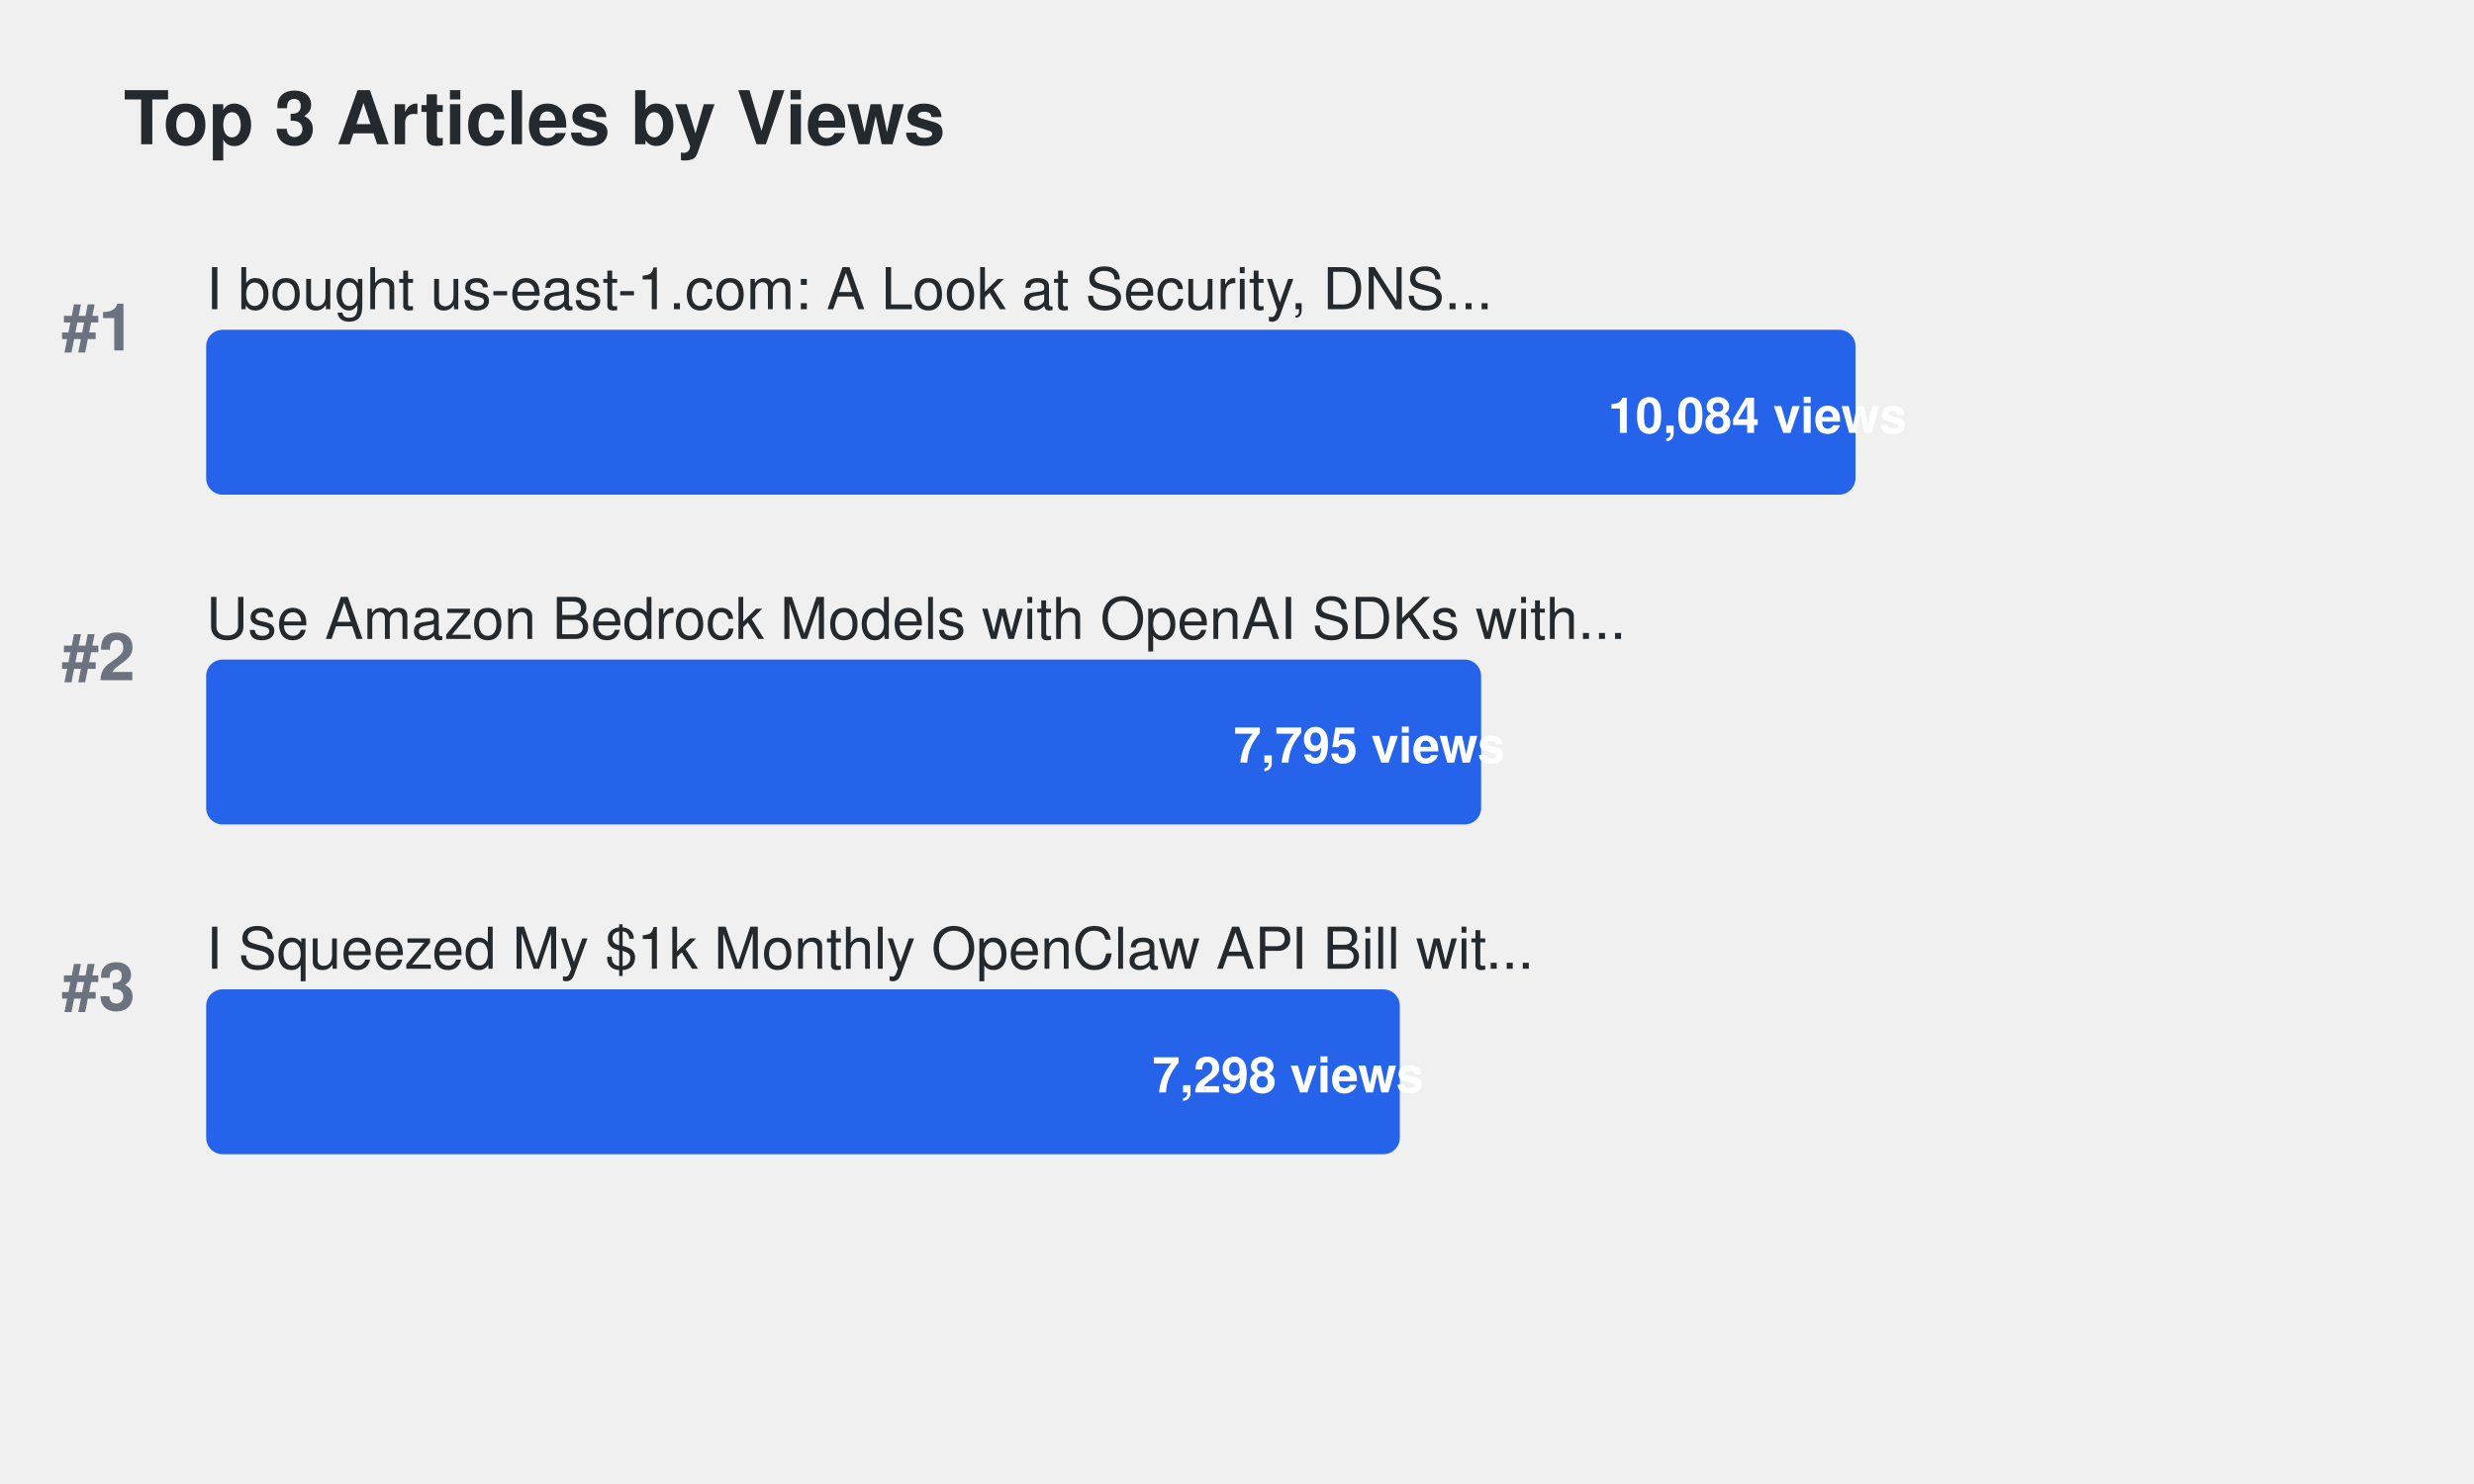
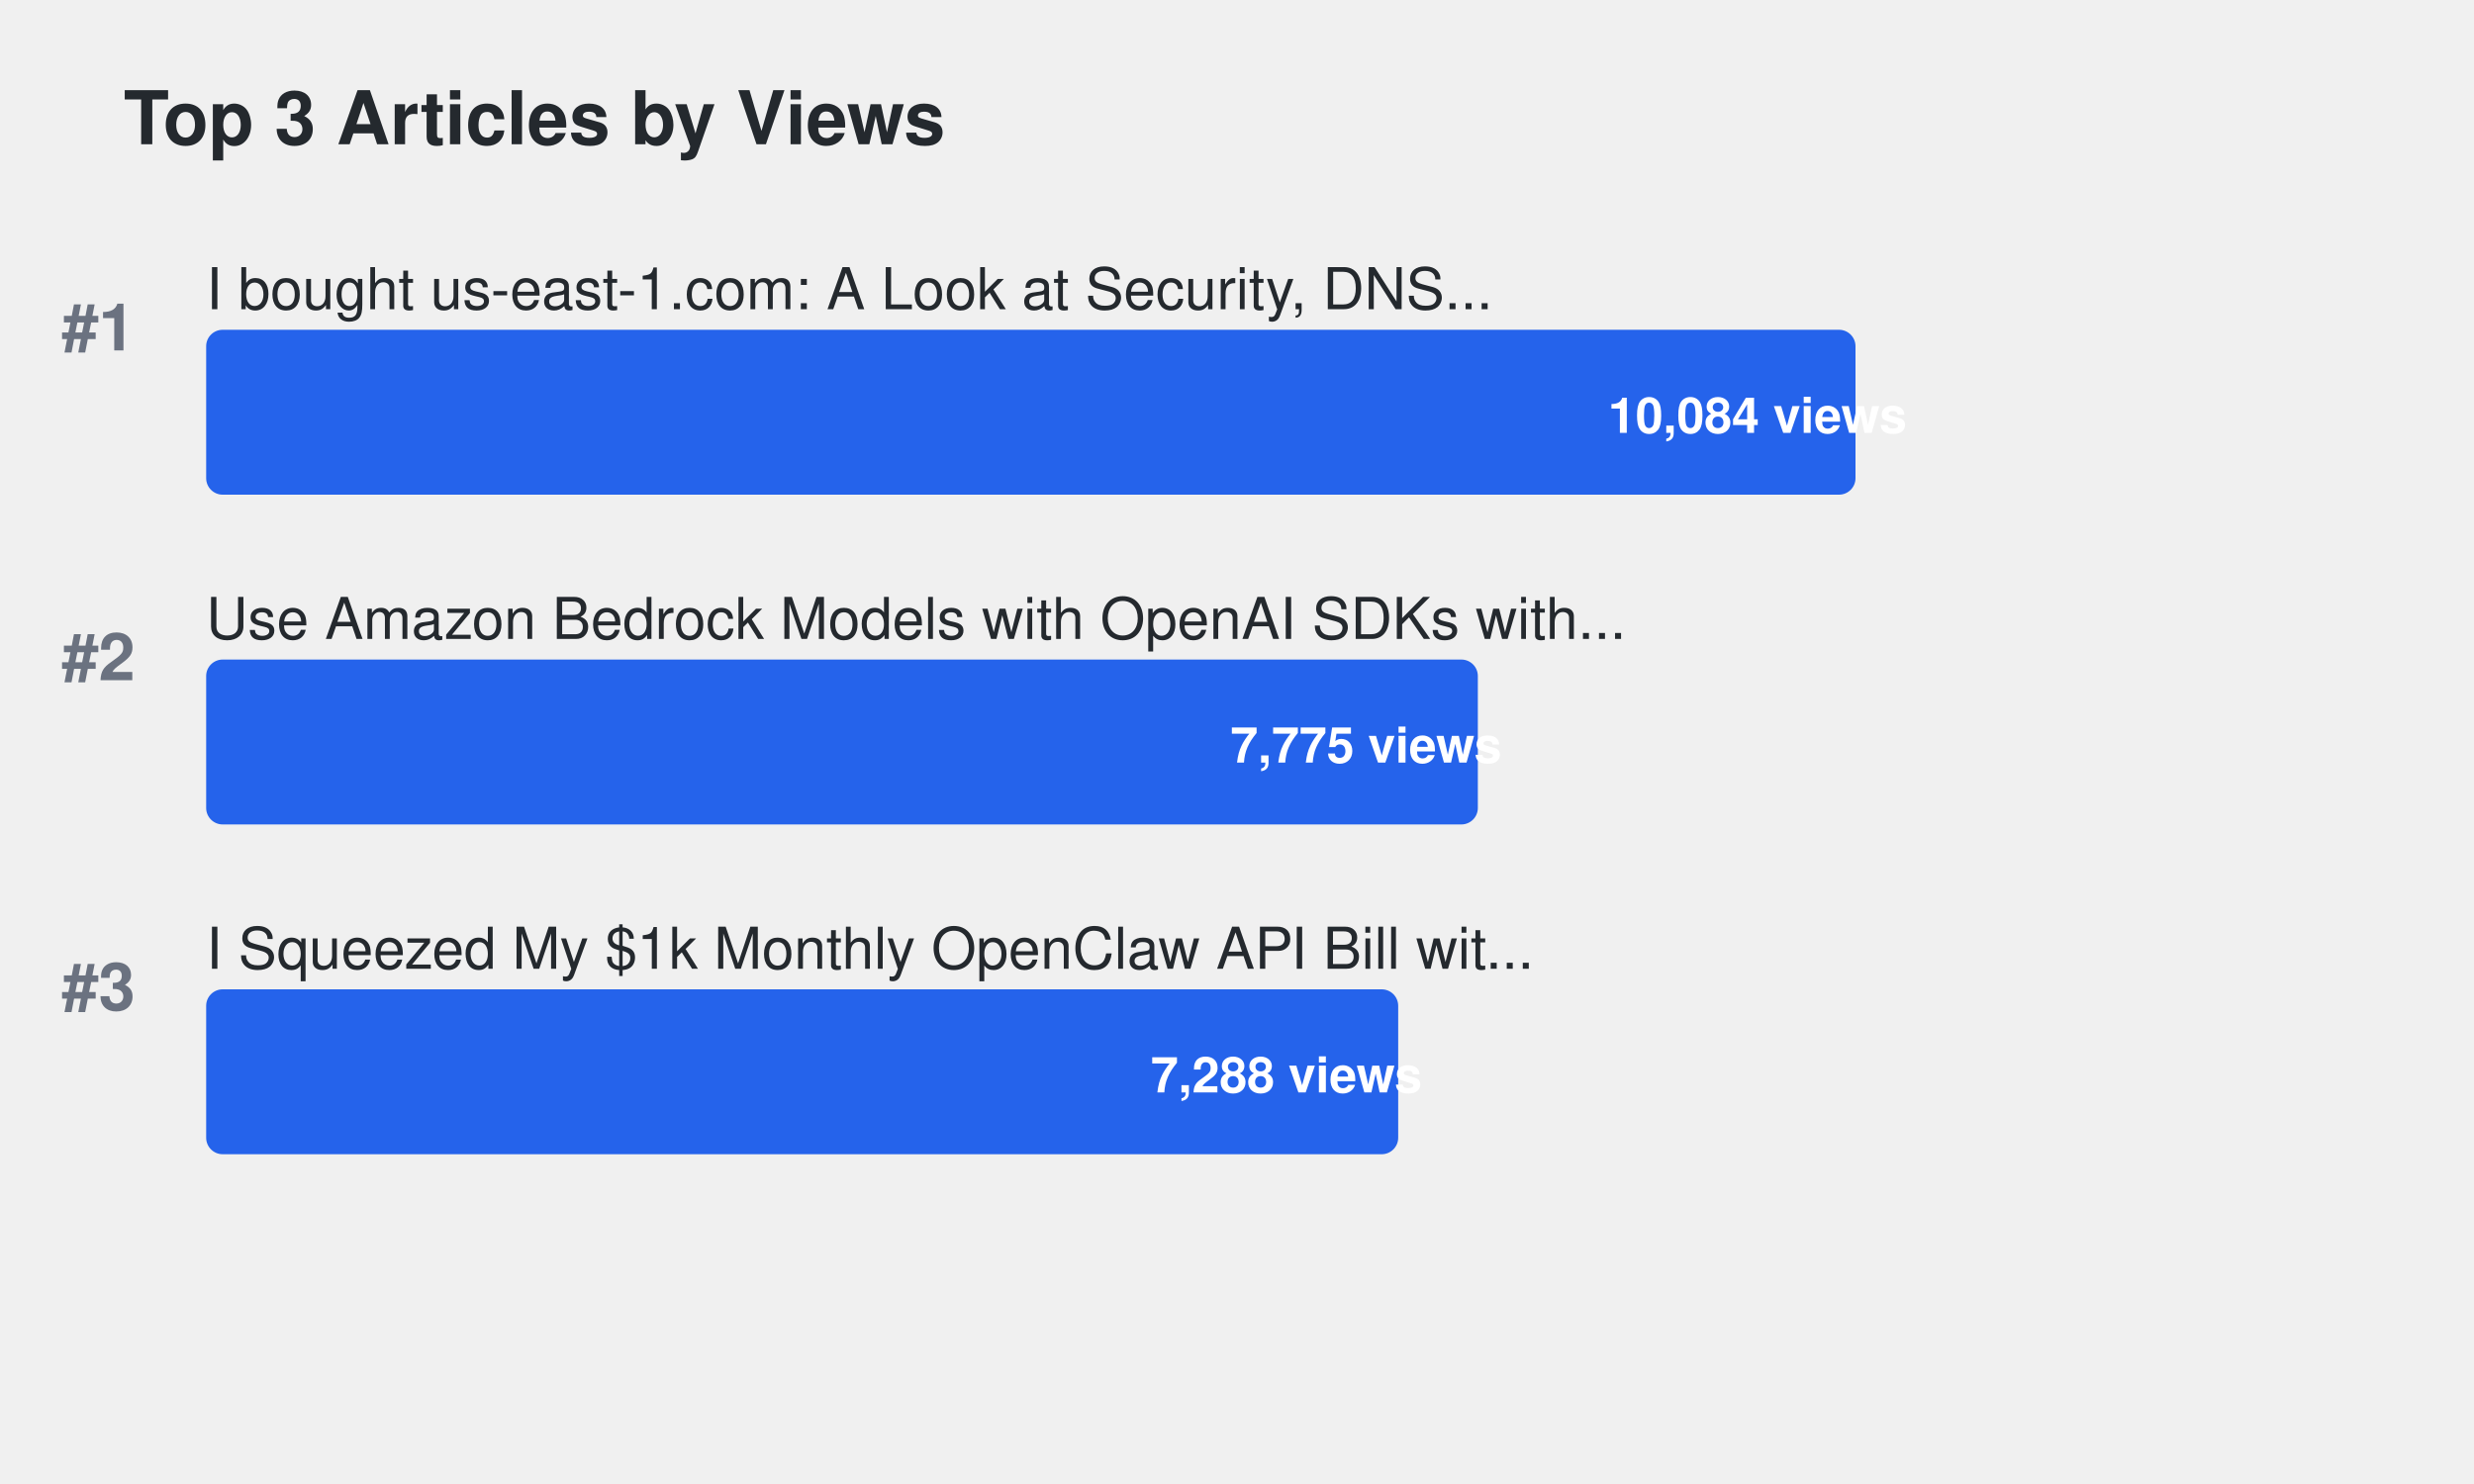
<svg xmlns="http://www.w3.org/2000/svg" width="600" height="360">
  <defs>
    <style>
.title { font-family: -apple-system, BlinkMacSystemFont, "Segoe UI", Helvetica, Arial, sans-serif; font-size: 18px; font-weight: 600; fill: #24292e; }
.article-title { font-family: -apple-system, BlinkMacSystemFont, "Segoe UI", Helvetica, Arial, sans-serif; font-size: 14px; font-weight: 500; fill: #24292e; }
.metric-value { font-family: -apple-system, BlinkMacSystemFont, "Segoe UI", Helvetica, Arial, sans-serif; font-size: 12px; font-weight: 600; fill: #ffffff; }
.rank { font-family: -apple-system, BlinkMacSystemFont, "Segoe UI", Helvetica, Arial, sans-serif; font-size: 16px; font-weight: 700; fill: #6b7280; }
.bar { rx: 4; ry: 4; }
.bar:hover { opacity: 0.8; cursor: pointer; }
a { text-decoration: none; }
a:hover .article-title { fill: #0969da; text-decoration: underline; }
a:hover .bar { opacity: 0.9; }
</style>
  </defs>
  <text x="30" y="35" class="title">Top 3 Articles by Views</text>
  <text x="15" y="85" class="rank">#1</text>
  <a href="https://dev.to/aws-builders/i-bought-us-east-1com-a-look-at-security-dns-traffic-and-protecting-aws-users-15ng" target="_blank">
    <text x="50" y="75" class="article-title">I bought us-east-1.com: A Look at Security, DNS...</text>
    <rect x="50" y="80" width="400.0" height="40" fill="#2563eb" class="bar">
</rect>
    <text x="390.0" y="105" class="metric-value" fill="#ffffff">10,084 views</text>
  </a>
  <text x="15" y="165" class="rank">#2</text>
  <a href="https://dev.to/aws-builders/use-amazon-bedrock-models-via-an-openai-api-compatible-serverless-endpoint-now-without-fixed-cost-5hf5" target="_blank">
    <text x="50" y="155" class="article-title">Use Amazon Bedrock Models with OpenAI SDKs with...</text>
-     <rect x="50" y="160" width="309.203" height="40" fill="#2563eb" class="bar">
+     <rect x="50" y="160" width="308.409" height="40" fill="#2563eb" class="bar">
</rect>
-     <text x="299.203" y="185" class="metric-value" fill="#ffffff">7,795 views</text>
+     <text x="298.409" y="185" class="metric-value" fill="#ffffff">7,775 views</text>
  </a>
  <text x="15" y="245" class="rank">#3</text>
  <a href="https://dev.to/aws-builders/i-squeezed-my-1k-monthly-openclaw-api-bill-with-20month-in-aws-credits-heres-the-exact-setup-3gj4" target="_blank">
    <text x="50" y="235" class="article-title">I Squeezed My $1k Monthly OpenClaw API Bill wit...</text>
-     <rect x="50" y="240" width="289.488" height="40" fill="#2563eb" class="bar">
+     <rect x="50" y="240" width="289.092" height="40" fill="#2563eb" class="bar">
</rect>
-     <text x="279.488" y="265" class="metric-value" fill="#ffffff">7,298 views</text>
+     <text x="279.092" y="265" class="metric-value" fill="#ffffff">7,288 views</text>
  </a>
</svg>
